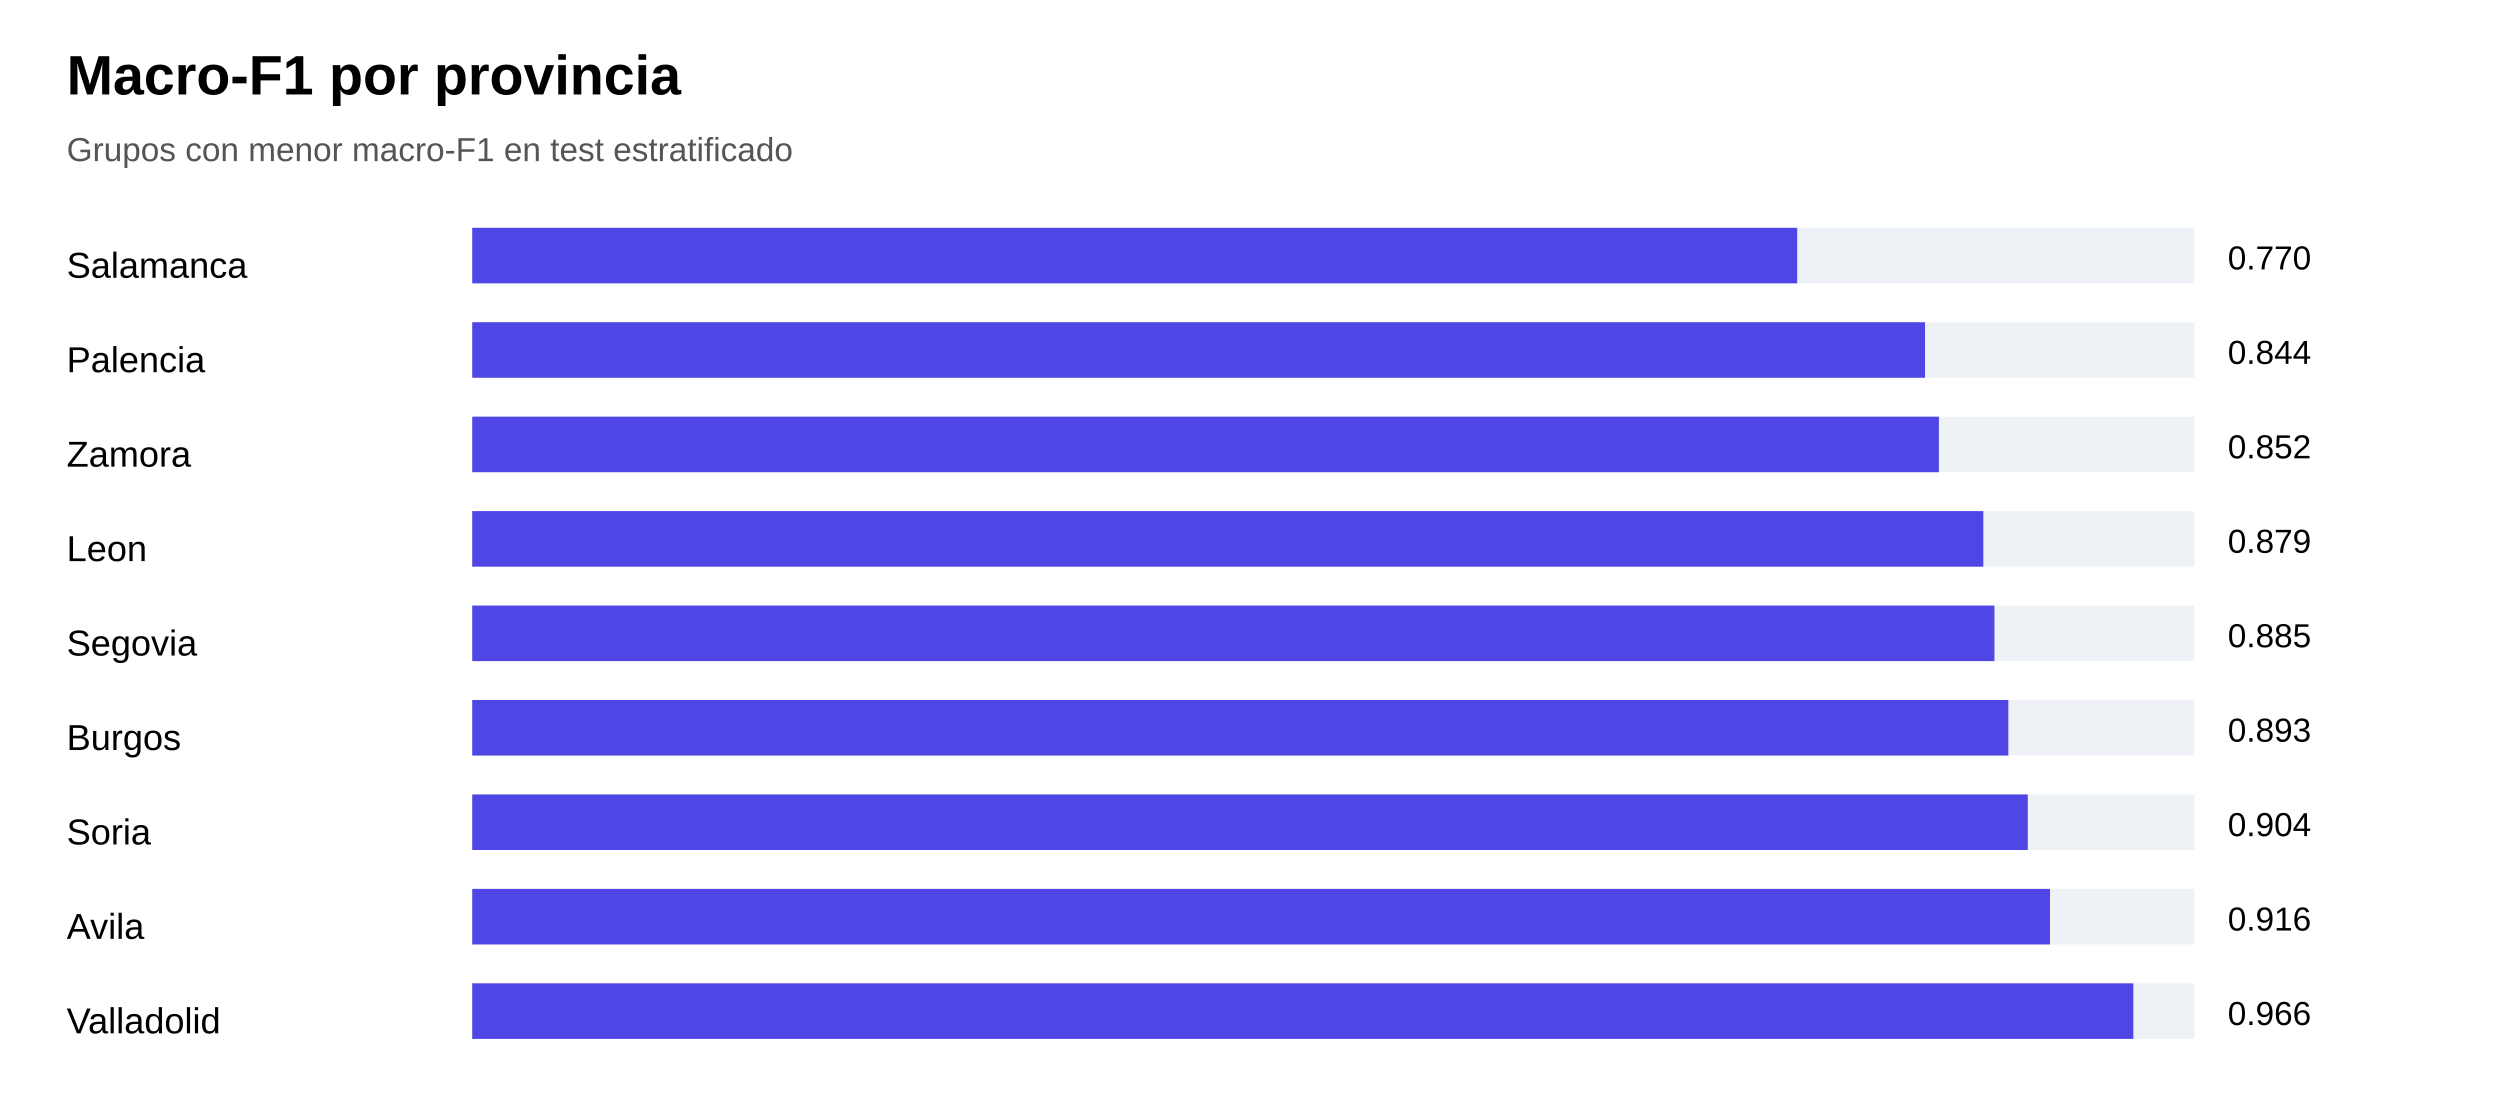
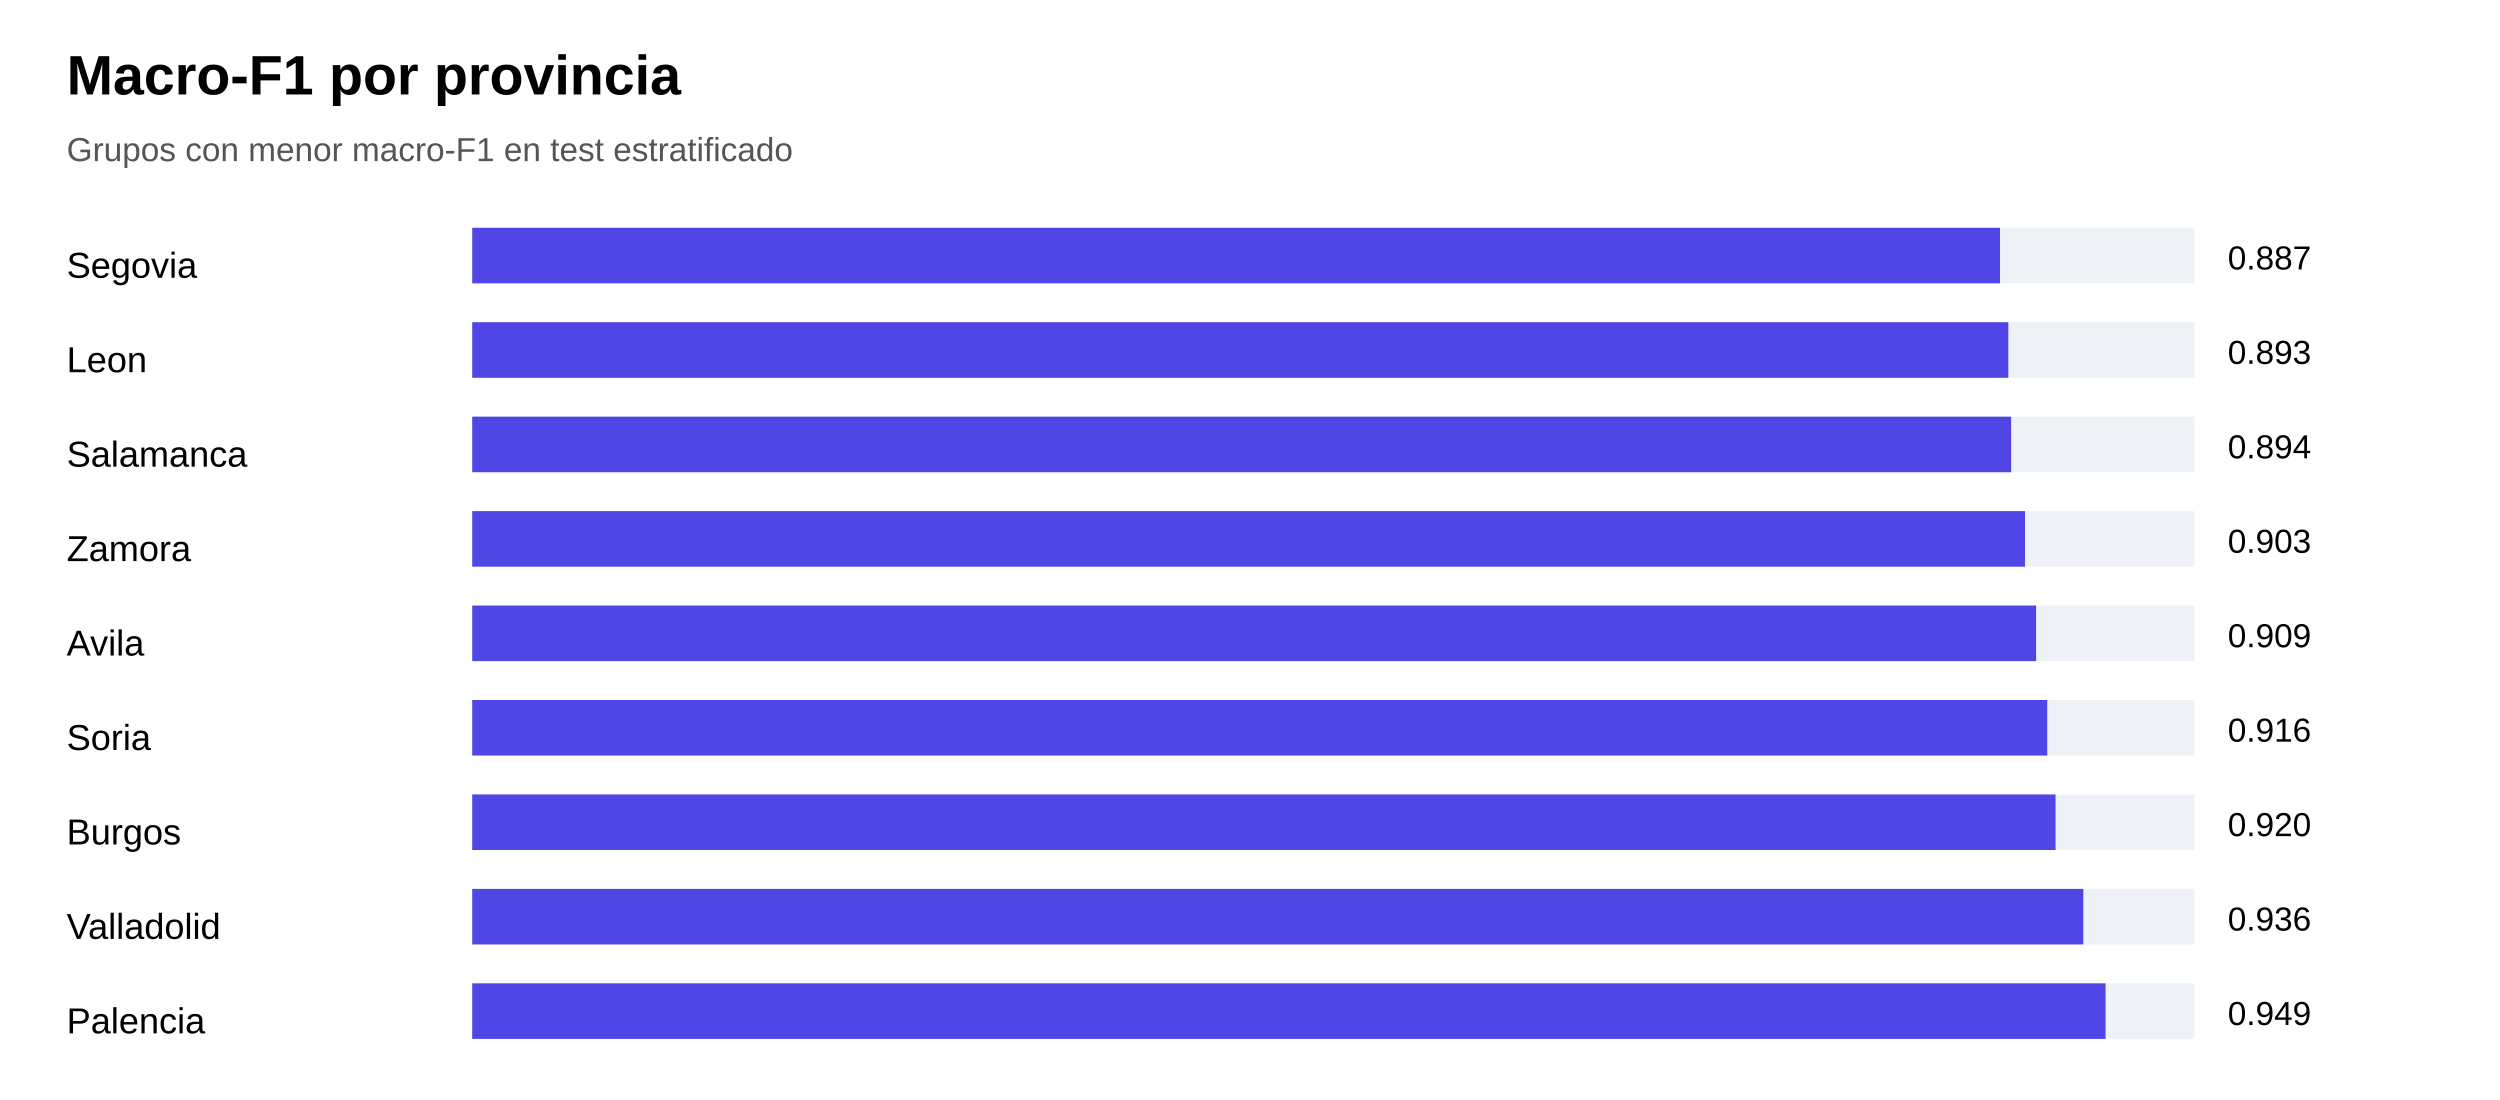
<svg xmlns="http://www.w3.org/2000/svg" width="900" height="396" viewBox="0 0 900 396">
  <rect width="100%" height="100%" fill="white" />
  <text x="24" y="34" font-family="Arial" font-size="20" font-weight="700">Macro-F1 por provincia</text>
  <text x="24" y="58" font-family="Arial" font-size="12" fill="#555">Grupos con menor macro-F1 en test estratificado</text>
-   <text x="24" y="100" font-family="Arial" font-size="13">Salamanca</text>
+   <text x="24" y="100" font-family="Arial" font-size="13">Segovia</text>
  <rect x="170" y="82" width="620" height="20" fill="#eef2f7" />
-   <rect x="170" y="82" width="477" height="20" fill="#4f46e5" />
-   <text x="802" y="97" font-family="Arial" font-size="12">0.770</text>
-   <text x="24" y="134" font-family="Arial" font-size="13">Palencia</text>
+   <rect x="170" y="82" width="550" height="20" fill="#4f46e5" />
+   <text x="802" y="97" font-family="Arial" font-size="12">0.887</text>
+   <text x="24" y="134" font-family="Arial" font-size="13">Leon</text>
  <rect x="170" y="116" width="620" height="20" fill="#eef2f7" />
-   <rect x="170" y="116" width="523" height="20" fill="#4f46e5" />
-   <text x="802" y="131" font-family="Arial" font-size="12">0.844</text>
-   <text x="24" y="168" font-family="Arial" font-size="13">Zamora</text>
+   <rect x="170" y="116" width="553" height="20" fill="#4f46e5" />
+   <text x="802" y="131" font-family="Arial" font-size="12">0.893</text>
+   <text x="24" y="168" font-family="Arial" font-size="13">Salamanca</text>
  <rect x="170" y="150" width="620" height="20" fill="#eef2f7" />
-   <rect x="170" y="150" width="528" height="20" fill="#4f46e5" />
-   <text x="802" y="165" font-family="Arial" font-size="12">0.852</text>
-   <text x="24" y="202" font-family="Arial" font-size="13">Leon</text>
+   <rect x="170" y="150" width="554" height="20" fill="#4f46e5" />
+   <text x="802" y="165" font-family="Arial" font-size="12">0.894</text>
+   <text x="24" y="202" font-family="Arial" font-size="13">Zamora</text>
  <rect x="170" y="184" width="620" height="20" fill="#eef2f7" />
-   <rect x="170" y="184" width="544" height="20" fill="#4f46e5" />
-   <text x="802" y="199" font-family="Arial" font-size="12">0.879</text>
-   <text x="24" y="236" font-family="Arial" font-size="13">Segovia</text>
+   <rect x="170" y="184" width="559" height="20" fill="#4f46e5" />
+   <text x="802" y="199" font-family="Arial" font-size="12">0.903</text>
+   <text x="24" y="236" font-family="Arial" font-size="13">Avila</text>
  <rect x="170" y="218" width="620" height="20" fill="#eef2f7" />
-   <rect x="170" y="218" width="548" height="20" fill="#4f46e5" />
-   <text x="802" y="233" font-family="Arial" font-size="12">0.885</text>
-   <text x="24" y="270" font-family="Arial" font-size="13">Burgos</text>
+   <rect x="170" y="218" width="563" height="20" fill="#4f46e5" />
+   <text x="802" y="233" font-family="Arial" font-size="12">0.909</text>
+   <text x="24" y="270" font-family="Arial" font-size="13">Soria</text>
  <rect x="170" y="252" width="620" height="20" fill="#eef2f7" />
-   <rect x="170" y="252" width="553" height="20" fill="#4f46e5" />
-   <text x="802" y="267" font-family="Arial" font-size="12">0.893</text>
-   <text x="24" y="304" font-family="Arial" font-size="13">Soria</text>
+   <rect x="170" y="252" width="567" height="20" fill="#4f46e5" />
+   <text x="802" y="267" font-family="Arial" font-size="12">0.916</text>
+   <text x="24" y="304" font-family="Arial" font-size="13">Burgos</text>
  <rect x="170" y="286" width="620" height="20" fill="#eef2f7" />
-   <rect x="170" y="286" width="560" height="20" fill="#4f46e5" />
-   <text x="802" y="301" font-family="Arial" font-size="12">0.904</text>
-   <text x="24" y="338" font-family="Arial" font-size="13">Avila</text>
+   <rect x="170" y="286" width="570" height="20" fill="#4f46e5" />
+   <text x="802" y="301" font-family="Arial" font-size="12">0.920</text>
+   <text x="24" y="338" font-family="Arial" font-size="13">Valladolid</text>
  <rect x="170" y="320" width="620" height="20" fill="#eef2f7" />
-   <rect x="170" y="320" width="568" height="20" fill="#4f46e5" />
-   <text x="802" y="335" font-family="Arial" font-size="12">0.916</text>
-   <text x="24" y="372" font-family="Arial" font-size="13">Valladolid</text>
+   <rect x="170" y="320" width="580" height="20" fill="#4f46e5" />
+   <text x="802" y="335" font-family="Arial" font-size="12">0.936</text>
+   <text x="24" y="372" font-family="Arial" font-size="13">Palencia</text>
  <rect x="170" y="354" width="620" height="20" fill="#eef2f7" />
-   <rect x="170" y="354" width="598" height="20" fill="#4f46e5" />
-   <text x="802" y="369" font-family="Arial" font-size="12">0.966</text>
+   <rect x="170" y="354" width="588" height="20" fill="#4f46e5" />
+   <text x="802" y="369" font-family="Arial" font-size="12">0.949</text>
</svg>
